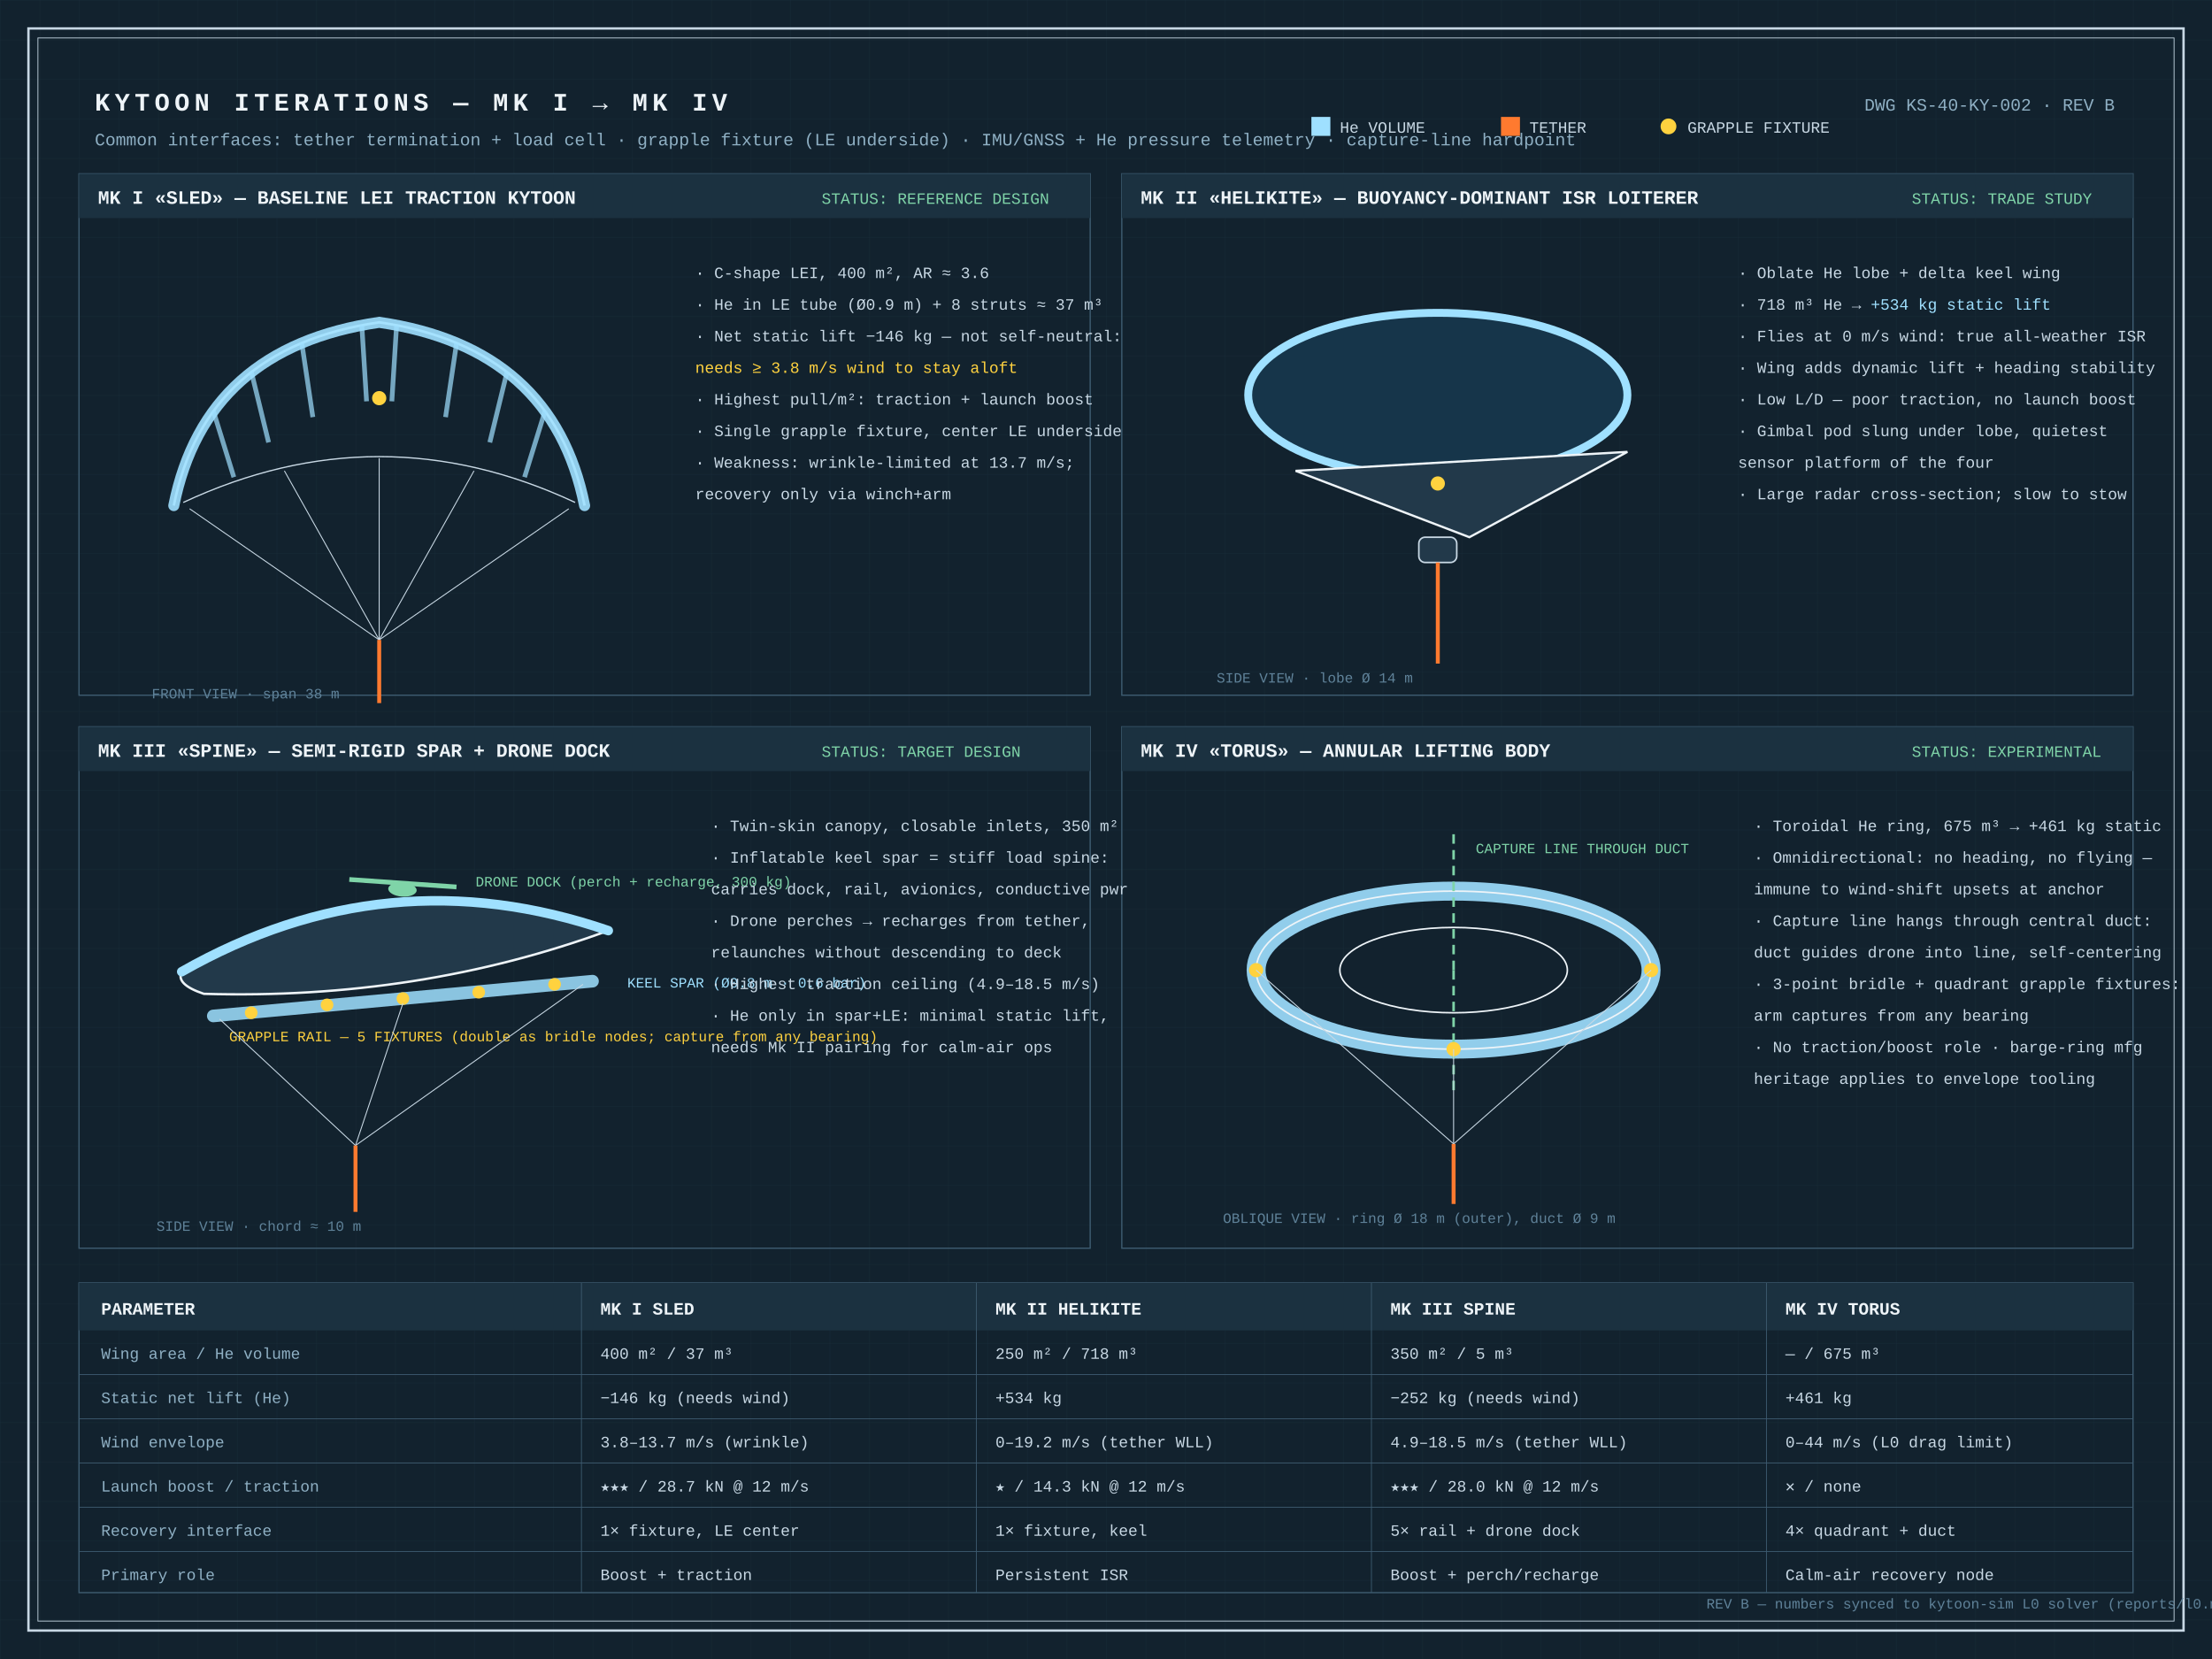
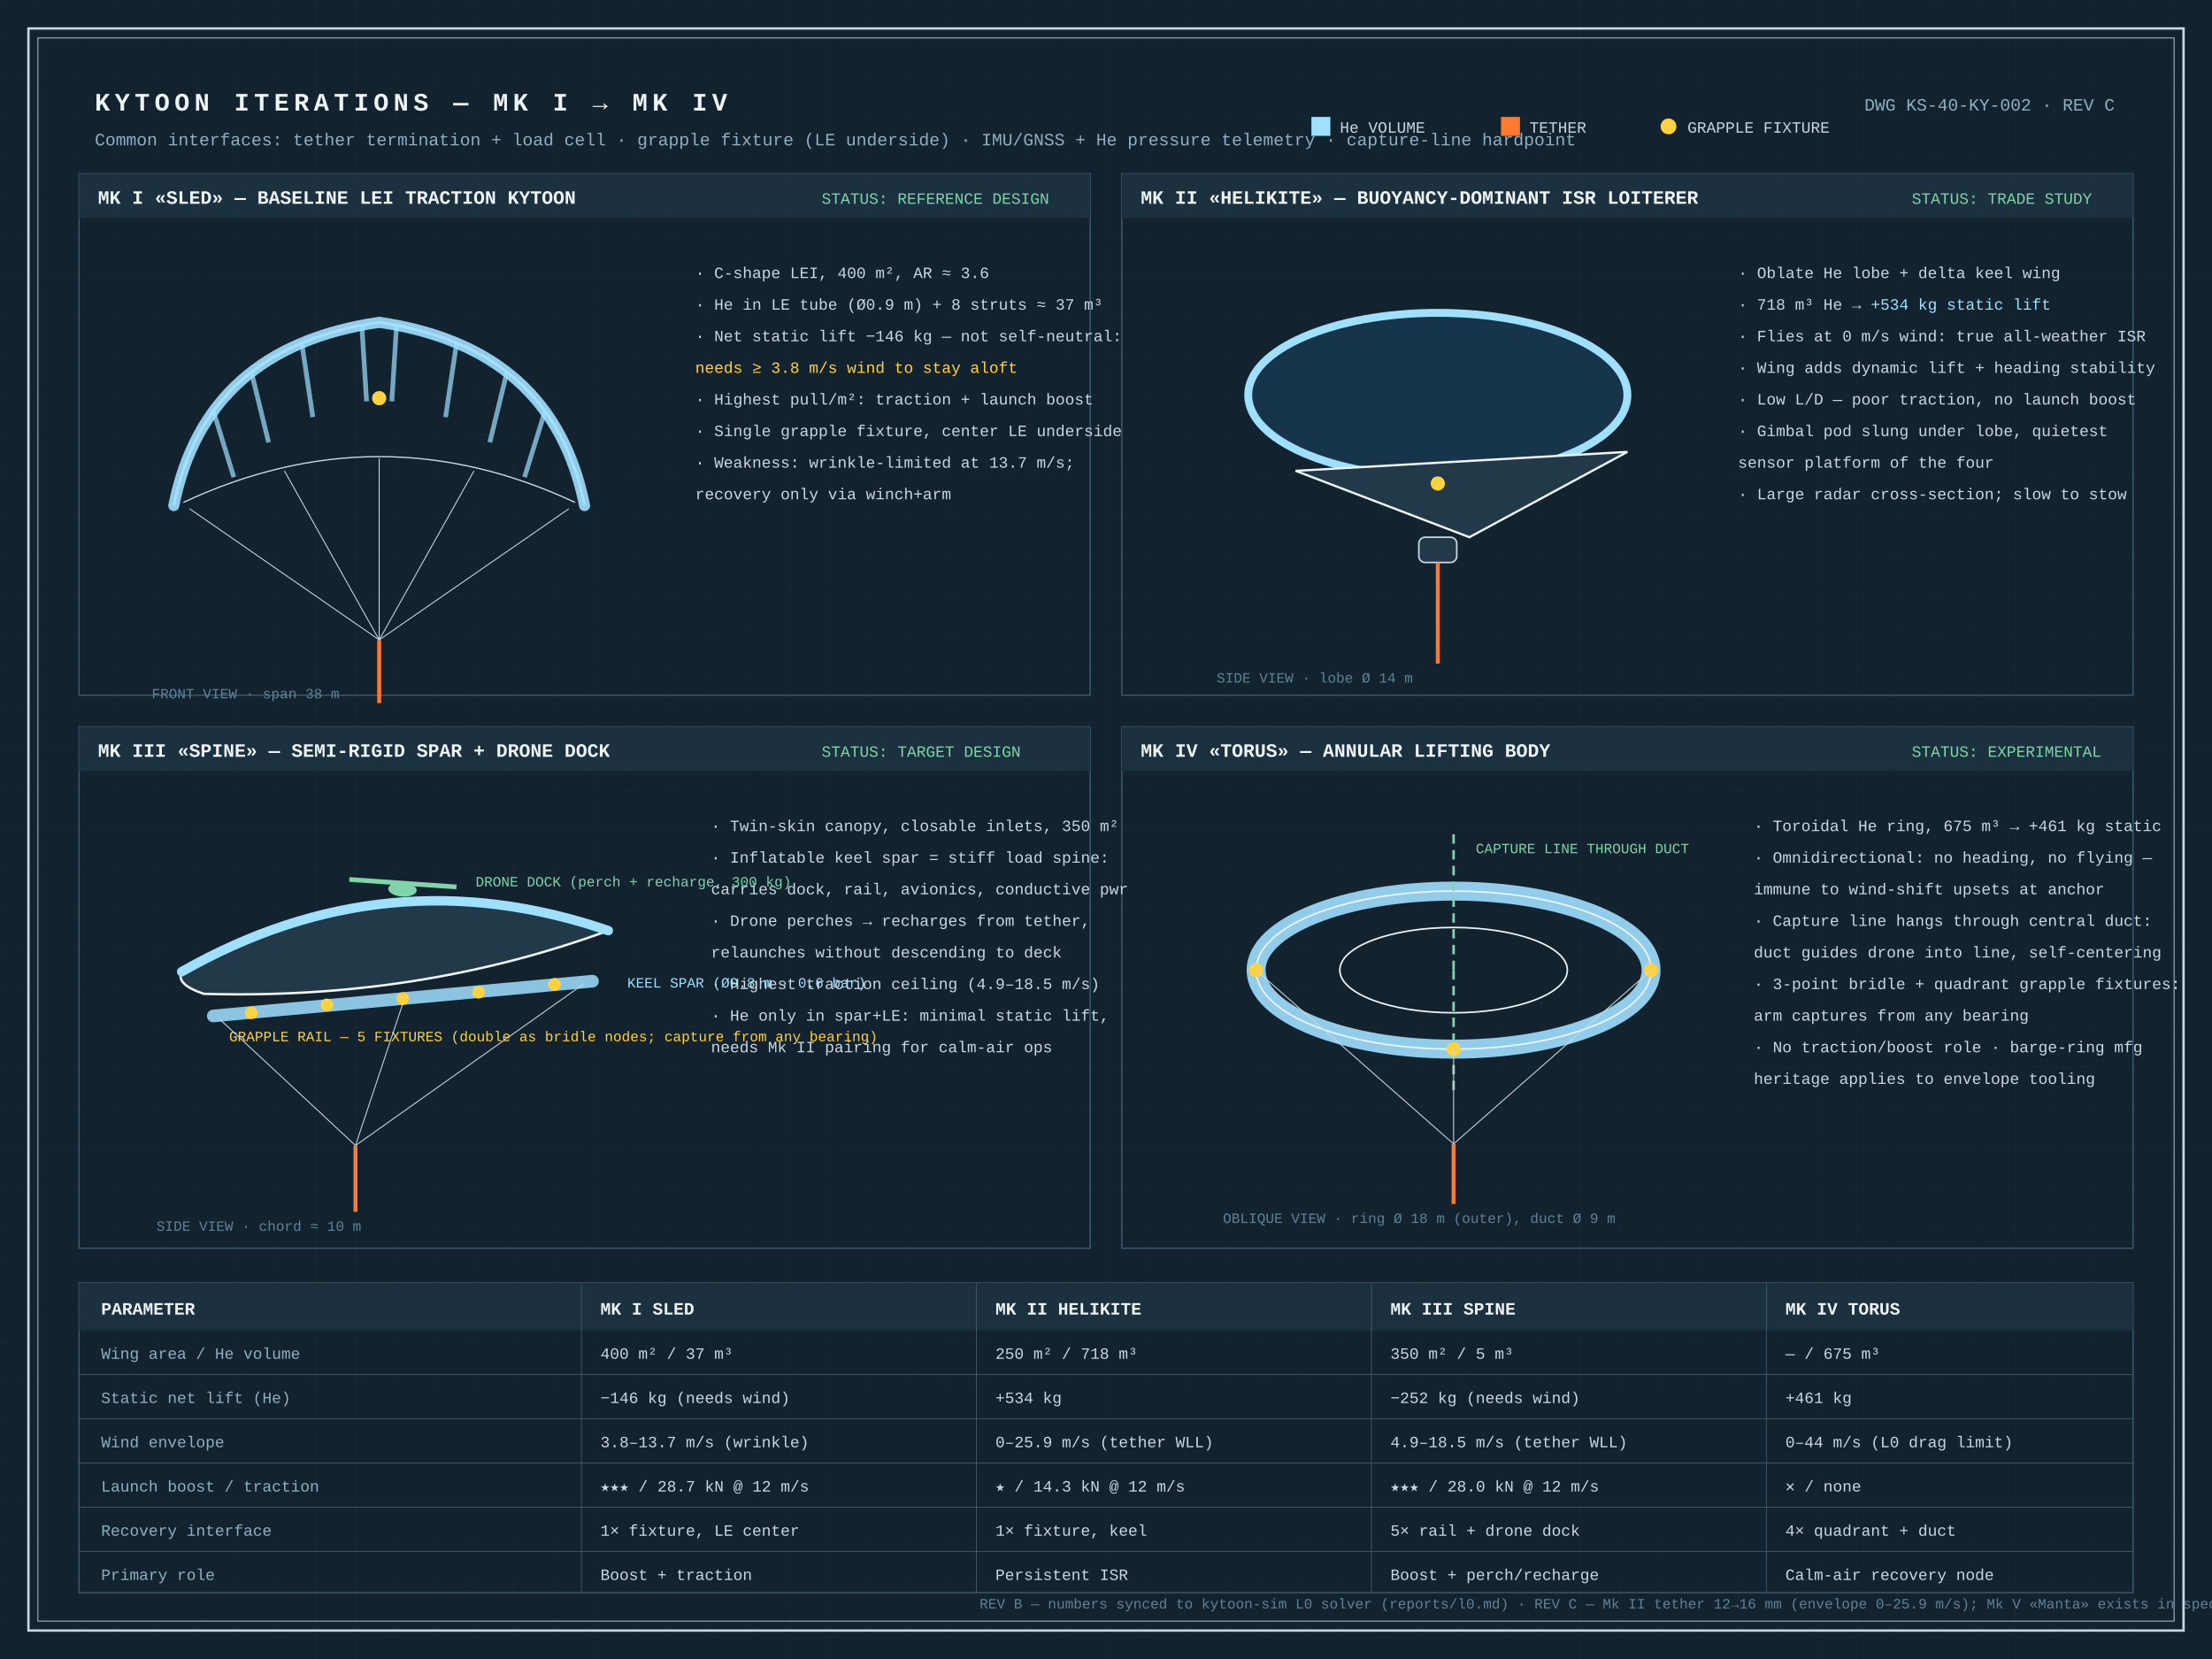
<svg xmlns="http://www.w3.org/2000/svg" viewBox="0 0 1400 1050" font-family="Iosevka, 'JetBrains Mono', 'Courier New', monospace">
  <defs>
    <pattern id="grid2" width="25" height="25" patternUnits="userSpaceOnUse">
      <path d="M25 0H0V25" fill="none" stroke="#2c4a5e" stroke-width="0.4" opacity="0.25" />
    </pattern>
  </defs>
  <rect width="1400" height="1050" fill="#12222e" />
  <rect width="1400" height="1050" fill="url(#grid2)" />
  <rect x="18" y="18" width="1364" height="1014" fill="none" stroke="#c8d8e4" stroke-width="1.5" />
  <rect x="24" y="24" width="1352" height="1002" fill="none" stroke="#c8d8e4" stroke-width="0.5" />
  <text x="60" y="70" fill="#eef4f8" font-size="16" font-weight="bold" letter-spacing="3">KYTOON ITERATIONS — MK I → MK IV</text>
  <text x="60" y="92" fill="#8fb0c4" font-size="11">Common interfaces: tether termination + load cell · grapple fixture (LE underside) · IMU/GNSS + He pressure telemetry · capture-line hardpoint</text>
-   <text x="1180" y="70" fill="#8fb0c4" font-size="11">DWG KS-40-KY-002 · REV B</text>
-   <text x="1080" y="1018" fill="#5f8299" font-size="9">REV B — numbers synced to kytoon-sim L0 solver (reports/l0.md)</text>
+   <text x="1180" y="70" fill="#8fb0c4" font-size="11">DWG KS-40-KY-002 · REV C</text>
+   <text x="620" y="1018" fill="#5f8299" font-size="9">REV B — numbers synced to kytoon-sim L0 solver (reports/l0.md) · REV C — Mk II tether 12→16 mm (envelope 0–25.9 m/s); Mk V «Manta» exists in specs, panel pending</text>
  <g transform="translate(830,84)">
    <rect x="0" y="-10" width="12" height="12" fill="#9fe0ff" />
    <text x="18" y="0" fill="#c8d8e4" font-size="10">He VOLUME</text>
    <rect x="120" y="-10" width="12" height="12" fill="#ff7a2f" />
    <text x="138" y="0" fill="#c8d8e4" font-size="10">TETHER</text>
    <circle cx="226" cy="-4" r="5" fill="#ffd23f" />
    <text x="238" y="0" fill="#c8d8e4" font-size="10">GRAPPLE FIXTURE</text>
  </g>
  <g stroke="#3d5b70" stroke-width="0.8" fill="none">
    <rect x="50" y="110" width="640" height="330" />
    <rect x="710" y="110" width="640" height="330" />
    <rect x="50" y="460" width="640" height="330" />
    <rect x="710" y="460" width="640" height="330" />
  </g>
  <g transform="translate(50,110)">
    <rect x="0" y="0" width="640" height="28" fill="#1b3140" />
    <text x="12" y="19" fill="#eef4f8" font-size="12" font-weight="bold">MK I «SLED» — BASELINE LEI TRACTION KYTOON</text>
    <text x="470" y="19" fill="#7fd4a8" font-size="10">STATUS: REFERENCE DESIGN</text>
    <g transform="translate(60,90)">
      <path d="M0 120 Q20 20 130 4 Q240 20 260 120" fill="none" stroke="#eef4f8" stroke-width="1.6" />
      <path d="M0 120 Q20 20 130 4 Q240 20 260 120" fill="none" stroke="#9fe0ff" stroke-width="7" stroke-linecap="round" opacity="0.9" />
      <g stroke="#9fe0ff" stroke-width="3" opacity="0.7">
        <line x1="25" y1="60" x2="38" y2="102" />
        <line x1="49" y1="35" x2="60" y2="80" />
        <line x1="81" y1="17" x2="88" y2="64" />
        <line x1="119" y1="6" x2="122" y2="54" />
        <line x1="141" y1="6" x2="138" y2="54" />
        <line x1="179" y1="17" x2="172" y2="64" />
        <line x1="211" y1="35" x2="200" y2="80" />
        <line x1="235" y1="60" x2="222" y2="102" />
      </g>
      <path d="M6 118 Q130 60 254 118" fill="none" stroke="#c8d8e4" stroke-width="0.8" />
      <g stroke="#c8d8e4" stroke-width="0.6">
        <line x1="10" y1="122" x2="130" y2="205" />
        <line x1="70" y1="98" x2="130" y2="205" />
        <line x1="130" y1="90" x2="130" y2="205" />
        <line x1="190" y1="98" x2="130" y2="205" />
        <line x1="250" y1="122" x2="130" y2="205" />
      </g>
      <line x1="130" y1="205" x2="130" y2="245" stroke="#ff7a2f" stroke-width="2.5" />
      <circle cx="130" cy="52" r="4.5" fill="#ffd23f" />
      <text x="-14" y="242" fill="#5f8299" font-size="9">FRONT VIEW · span 38 m</text>
    </g>
    <g transform="translate(390,52)" fill="#c8d8e4" font-size="10">
      <text y="14">· C-shape LEI, 400 m², AR ≈ 3.6</text>
      <text y="34">· He in LE tube (Ø0.9 m) + 8 struts ≈ 37 m³</text>
      <text y="54">· Net static lift −146 kg — not self-neutral:</text>
      <text y="74">
        <tspan fill="#ffd23f">  needs ≥ 3.8 m/s wind to stay aloft</tspan>
      </text>
      <text y="94">· Highest pull/m²: traction + launch boost</text>
      <text y="114">· Single grapple fixture, center LE underside</text>
      <text y="134">· Weakness: wrinkle-limited at 13.7 m/s;</text>
      <text y="154">  recovery only via winch+arm</text>
    </g>
  </g>
  <g transform="translate(710,110)">
    <rect x="0" y="0" width="640" height="28" fill="#1b3140" />
    <text x="12" y="19" fill="#eef4f8" font-size="12" font-weight="bold">MK II «HELIKITE» — BUOYANCY-DOMINANT ISR LOITERER</text>
    <text x="500" y="19" fill="#7fd4a8" font-size="10">STATUS: TRADE STUDY</text>
    <g transform="translate(70,80)">
      <ellipse cx="130" cy="60" rx="120" ry="52" fill="#16354a" stroke="#9fe0ff" stroke-width="5" />
      <path d="M40 108 L250 96 L150 150 Z" fill="#22394a" stroke="#eef4f8" stroke-width="1.4" />
      <circle cx="130" cy="116" r="4.5" fill="#ffd23f" />
      <rect x="118" y="150" width="24" height="16" rx="4" fill="#22394a" stroke="#c8d8e4" stroke-width="1" />
      <line x1="130" y1="166" x2="130" y2="230" stroke="#ff7a2f" stroke-width="2.5" />
      <text x="-10" y="242" fill="#5f8299" font-size="9">SIDE VIEW · lobe Ø 14 m</text>
    </g>
    <g transform="translate(390,52)" fill="#c8d8e4" font-size="10">
      <text y="14">· Oblate He lobe + delta keel wing</text>
      <text y="34">· 718 m³ He → <tspan fill="#9fe0ff">+534 kg static lift</tspan>
      </text>
      <text y="54">· Flies at 0 m/s wind: true all-weather ISR</text>
      <text y="74">· Wing adds dynamic lift + heading stability</text>
      <text y="94">· Low L/D — poor traction, no launch boost</text>
      <text y="114">· Gimbal pod slung under lobe, quietest</text>
      <text y="134">  sensor platform of the four</text>
      <text y="154">· Large radar cross-section; slow to stow</text>
    </g>
  </g>
  <g transform="translate(50,460)">
    <rect x="0" y="0" width="640" height="28" fill="#1b3140" />
    <text x="12" y="19" fill="#eef4f8" font-size="12" font-weight="bold">MK III «SPINE» — SEMI-RIGID SPAR + DRONE DOCK</text>
    <text x="470" y="19" fill="#7fd4a8" font-size="10">STATUS: TARGET DESIGN</text>
    <g transform="translate(55,95)">
      <path d="M10 60 Q140 -14 280 34 Q160 78 24 74 Q6 68 10 60 Z" fill="#22394a" stroke="#eef4f8" stroke-width="1.5" />
      <path d="M10 60 Q140 -14 280 34" fill="none" stroke="#9fe0ff" stroke-width="6" stroke-linecap="round" />
      <line x1="30" y1="88" x2="270" y2="66" stroke="#9fe0ff" stroke-width="8" stroke-linecap="round" opacity="0.85" />
      <text x="292" y="70" fill="#9fe0ff" font-size="9">KEEL SPAR (Ø0.8 m · 0.6 bar)</text>
      <circle cx="54" cy="86" r="4" fill="#ffd23f" />
      <circle cx="102" cy="81" r="4" fill="#ffd23f" />
      <circle cx="150" cy="77" r="4" fill="#ffd23f" />
      <circle cx="198" cy="73" r="4" fill="#ffd23f" />
      <circle cx="246" cy="68" r="4" fill="#ffd23f" />
      <text x="40" y="104" fill="#ffd23f" font-size="9">GRAPPLE RAIL — 5 FIXTURES (double as bridle nodes; capture from any bearing)</text>
      <g transform="translate(150,4) rotate(4)">
        <line x1="-34" y1="0" x2="34" y2="0" stroke="#7fd4a8" stroke-width="3" />
        <ellipse cx="0" cy="4" rx="9" ry="4.5" fill="#7fd4a8" />
      </g>
      <text x="196" y="6" fill="#7fd4a8" font-size="9">DRONE DOCK (perch + recharge, 300 kg)</text>
      <g stroke="#c8d8e4" stroke-width="0.6">
        <line x1="34" y1="90" x2="120" y2="170" />
        <line x1="150" y1="80" x2="120" y2="170" />
        <line x1="264" y1="68" x2="120" y2="170" />
      </g>
      <line x1="120" y1="170" x2="120" y2="212" stroke="#ff7a2f" stroke-width="2.5" />
      <text x="-6" y="224" fill="#5f8299" font-size="9">SIDE VIEW · chord ≈ 10 m</text>
    </g>
    <g transform="translate(400,52)" fill="#c8d8e4" font-size="10">
      <text y="14">· Twin-skin canopy, closable inlets, 350 m²</text>
      <text y="34">· Inflatable keel spar = stiff load spine:</text>
      <text y="54">  carries dock, rail, avionics, conductive pwr</text>
      <text y="74">· Drone perches → recharges from tether,</text>
      <text y="94">  relaunches without descending to deck</text>
      <text y="114">· Highest traction ceiling (4.9–18.5 m/s)</text>
      <text y="134">· He only in spar+LE: minimal static lift,</text>
      <text y="154">  needs Mk II pairing for calm-air ops</text>
    </g>
  </g>
  <g transform="translate(710,460)">
    <rect x="0" y="0" width="640" height="28" fill="#1b3140" />
    <text x="12" y="19" fill="#eef4f8" font-size="12" font-weight="bold">MK IV «TORUS» — ANNULAR LIFTING BODY</text>
    <text x="500" y="19" fill="#7fd4a8" font-size="10">STATUS: EXPERIMENTAL</text>
    <g transform="translate(80,84)">
      <ellipse cx="130" cy="70" rx="125" ry="50" fill="none" stroke="#9fe0ff" stroke-width="12" opacity="0.9" />
      <ellipse cx="130" cy="70" rx="125" ry="50" fill="none" stroke="#eef4f8" stroke-width="1" />
      <ellipse cx="130" cy="70" rx="72" ry="27" fill="#12222e" stroke="#eef4f8" stroke-width="1" />
      <line x1="130" y1="-16" x2="130" y2="70" stroke="#7fd4a8" stroke-width="1.6" stroke-dasharray="6 4" />
      <line x1="130" y1="70" x2="130" y2="150" stroke="#7fd4a8" stroke-width="1.6" stroke-dasharray="6 4" />
      <text x="144" y="-4" fill="#7fd4a8" font-size="9">CAPTURE LINE THROUGH DUCT</text>
      <circle cx="5" cy="70" r="4.5" fill="#ffd23f" />
      <circle cx="255" cy="70" r="4.5" fill="#ffd23f" />
      <circle cx="130" cy="120" r="4.5" fill="#ffd23f" />
      <g stroke="#c8d8e4" stroke-width="0.6">
        <line x1="5" y1="70" x2="130" y2="180" />
        <line x1="255" y1="70" x2="130" y2="180" />
        <line x1="130" y1="120" x2="130" y2="180" />
      </g>
      <line x1="130" y1="180" x2="130" y2="218" stroke="#ff7a2f" stroke-width="2.5" />
      <text x="-16" y="230" fill="#5f8299" font-size="9">OBLIQUE VIEW · ring Ø 18 m (outer), duct Ø 9 m</text>
    </g>
    <g transform="translate(400,52)" fill="#c8d8e4" font-size="10">
      <text y="14">· Toroidal He ring, 675 m³ → +461 kg static</text>
      <text y="34">· Omnidirectional: no heading, no flying —</text>
      <text y="54">  immune to wind-shift upsets at anchor</text>
      <text y="74">· Capture line hangs through central duct:</text>
      <text y="94">  duct guides drone into line, self-centering</text>
      <text y="114">· 3-point bridle + quadrant grapple fixtures:</text>
      <text y="134">  arm captures from any bearing</text>
      <text y="154">· No traction/boost role · barge-ring mfg</text>
      <text y="174">  heritage applies to envelope tooling</text>
    </g>
  </g>
  <g transform="translate(50,812)">
    <rect x="0" y="0" width="1300" height="196" fill="#16283600" stroke="#3d5b70" stroke-width="0.8" />
    <rect x="0" y="0" width="1300" height="30" fill="#1b3140" />
    <g fill="#eef4f8" font-size="11" font-weight="bold">
      <text x="14" y="20">PARAMETER</text>
      <text x="330" y="20">MK I SLED</text>
      <text x="580" y="20">MK II HELIKITE</text>
      <text x="830" y="20">MK III SPINE</text>
      <text x="1080" y="20">MK IV TORUS</text>
    </g>
    <g stroke="#3d5b70" stroke-width="0.5">
      <line x1="0" y1="58" x2="1300" y2="58" />
      <line x1="0" y1="86" x2="1300" y2="86" />
      <line x1="0" y1="114" x2="1300" y2="114" />
      <line x1="0" y1="142" x2="1300" y2="142" />
      <line x1="0" y1="170" x2="1300" y2="170" />
      <line x1="318" y1="0" x2="318" y2="196" />
      <line x1="568" y1="0" x2="568" y2="196" />
      <line x1="818" y1="0" x2="818" y2="196" />
      <line x1="1068" y1="0" x2="1068" y2="196" />
    </g>
    <g fill="#8fb0c4" font-size="10">
      <text x="14" y="48">Wing area / He volume</text>
      <text x="14" y="76">Static net lift (He)</text>
      <text x="14" y="104">Wind envelope</text>
      <text x="14" y="132">Launch boost / traction</text>
      <text x="14" y="160">Recovery interface</text>
      <text x="14" y="188">Primary role</text>
    </g>
    <g fill="#c8d8e4" font-size="10">
      <text x="330" y="48">400 m² / 37 m³</text>
      <text x="330" y="76">−146 kg (needs wind)</text>
      <text x="330" y="104">3.8–13.7 m/s (wrinkle)</text>
      <text x="330" y="132">★★★ / 28.7 kN @ 12 m/s</text>
      <text x="330" y="160">1× fixture, LE center</text>
      <text x="330" y="188">Boost + traction</text>
      <text x="580" y="48">250 m² / 718 m³</text>
      <text x="580" y="76">+534 kg</text>
-       <text x="580" y="104">0–19.2 m/s (tether WLL)</text>
+       <text x="580" y="104">0–25.9 m/s (tether WLL)</text>
      <text x="580" y="132">★ / 14.3 kN @ 12 m/s</text>
      <text x="580" y="160">1× fixture, keel</text>
      <text x="580" y="188">Persistent ISR</text>
      <text x="830" y="48">350 m² / 5 m³</text>
      <text x="830" y="76">−252 kg (needs wind)</text>
      <text x="830" y="104">4.9–18.5 m/s (tether WLL)</text>
      <text x="830" y="132">★★★ / 28.0 kN @ 12 m/s</text>
      <text x="830" y="160">5× rail + drone dock</text>
      <text x="830" y="188">Boost + perch/recharge</text>
      <text x="1080" y="48">— / 675 m³</text>
      <text x="1080" y="76">+461 kg</text>
      <text x="1080" y="104">0–44 m/s (L0 drag limit)</text>
      <text x="1080" y="132">✕ / none</text>
      <text x="1080" y="160">4× quadrant + duct</text>
      <text x="1080" y="188">Calm-air recovery node</text>
    </g>
  </g>
</svg>
